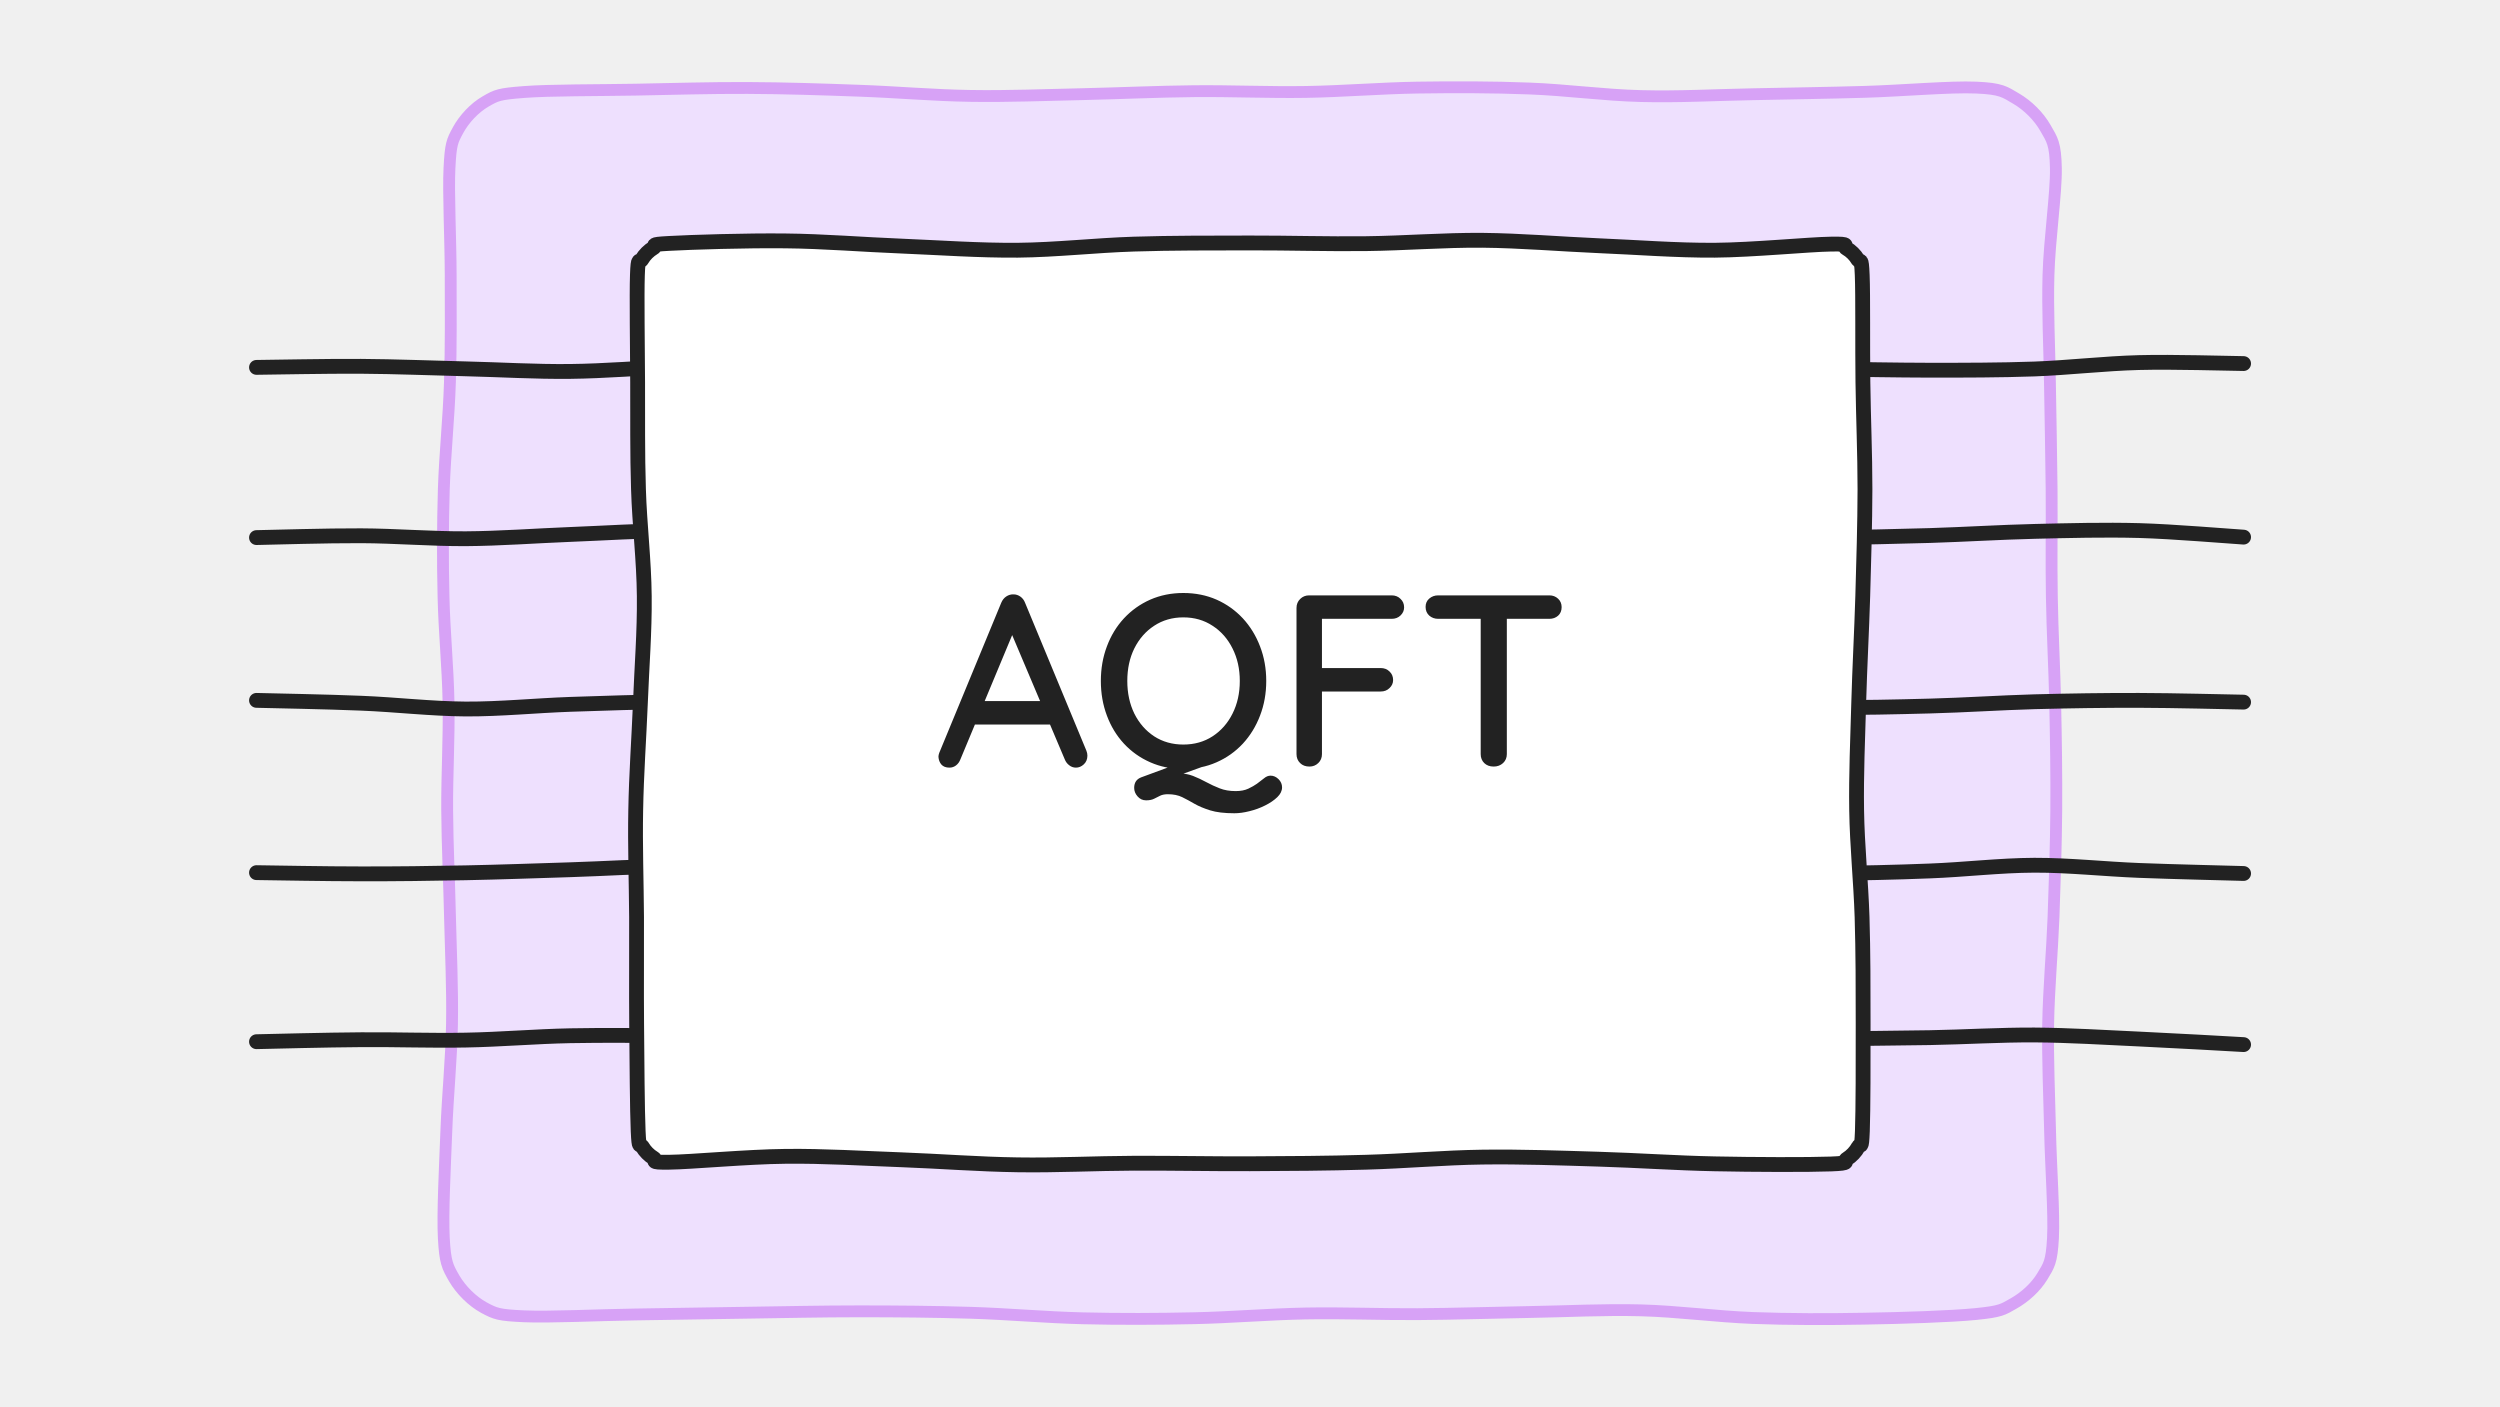
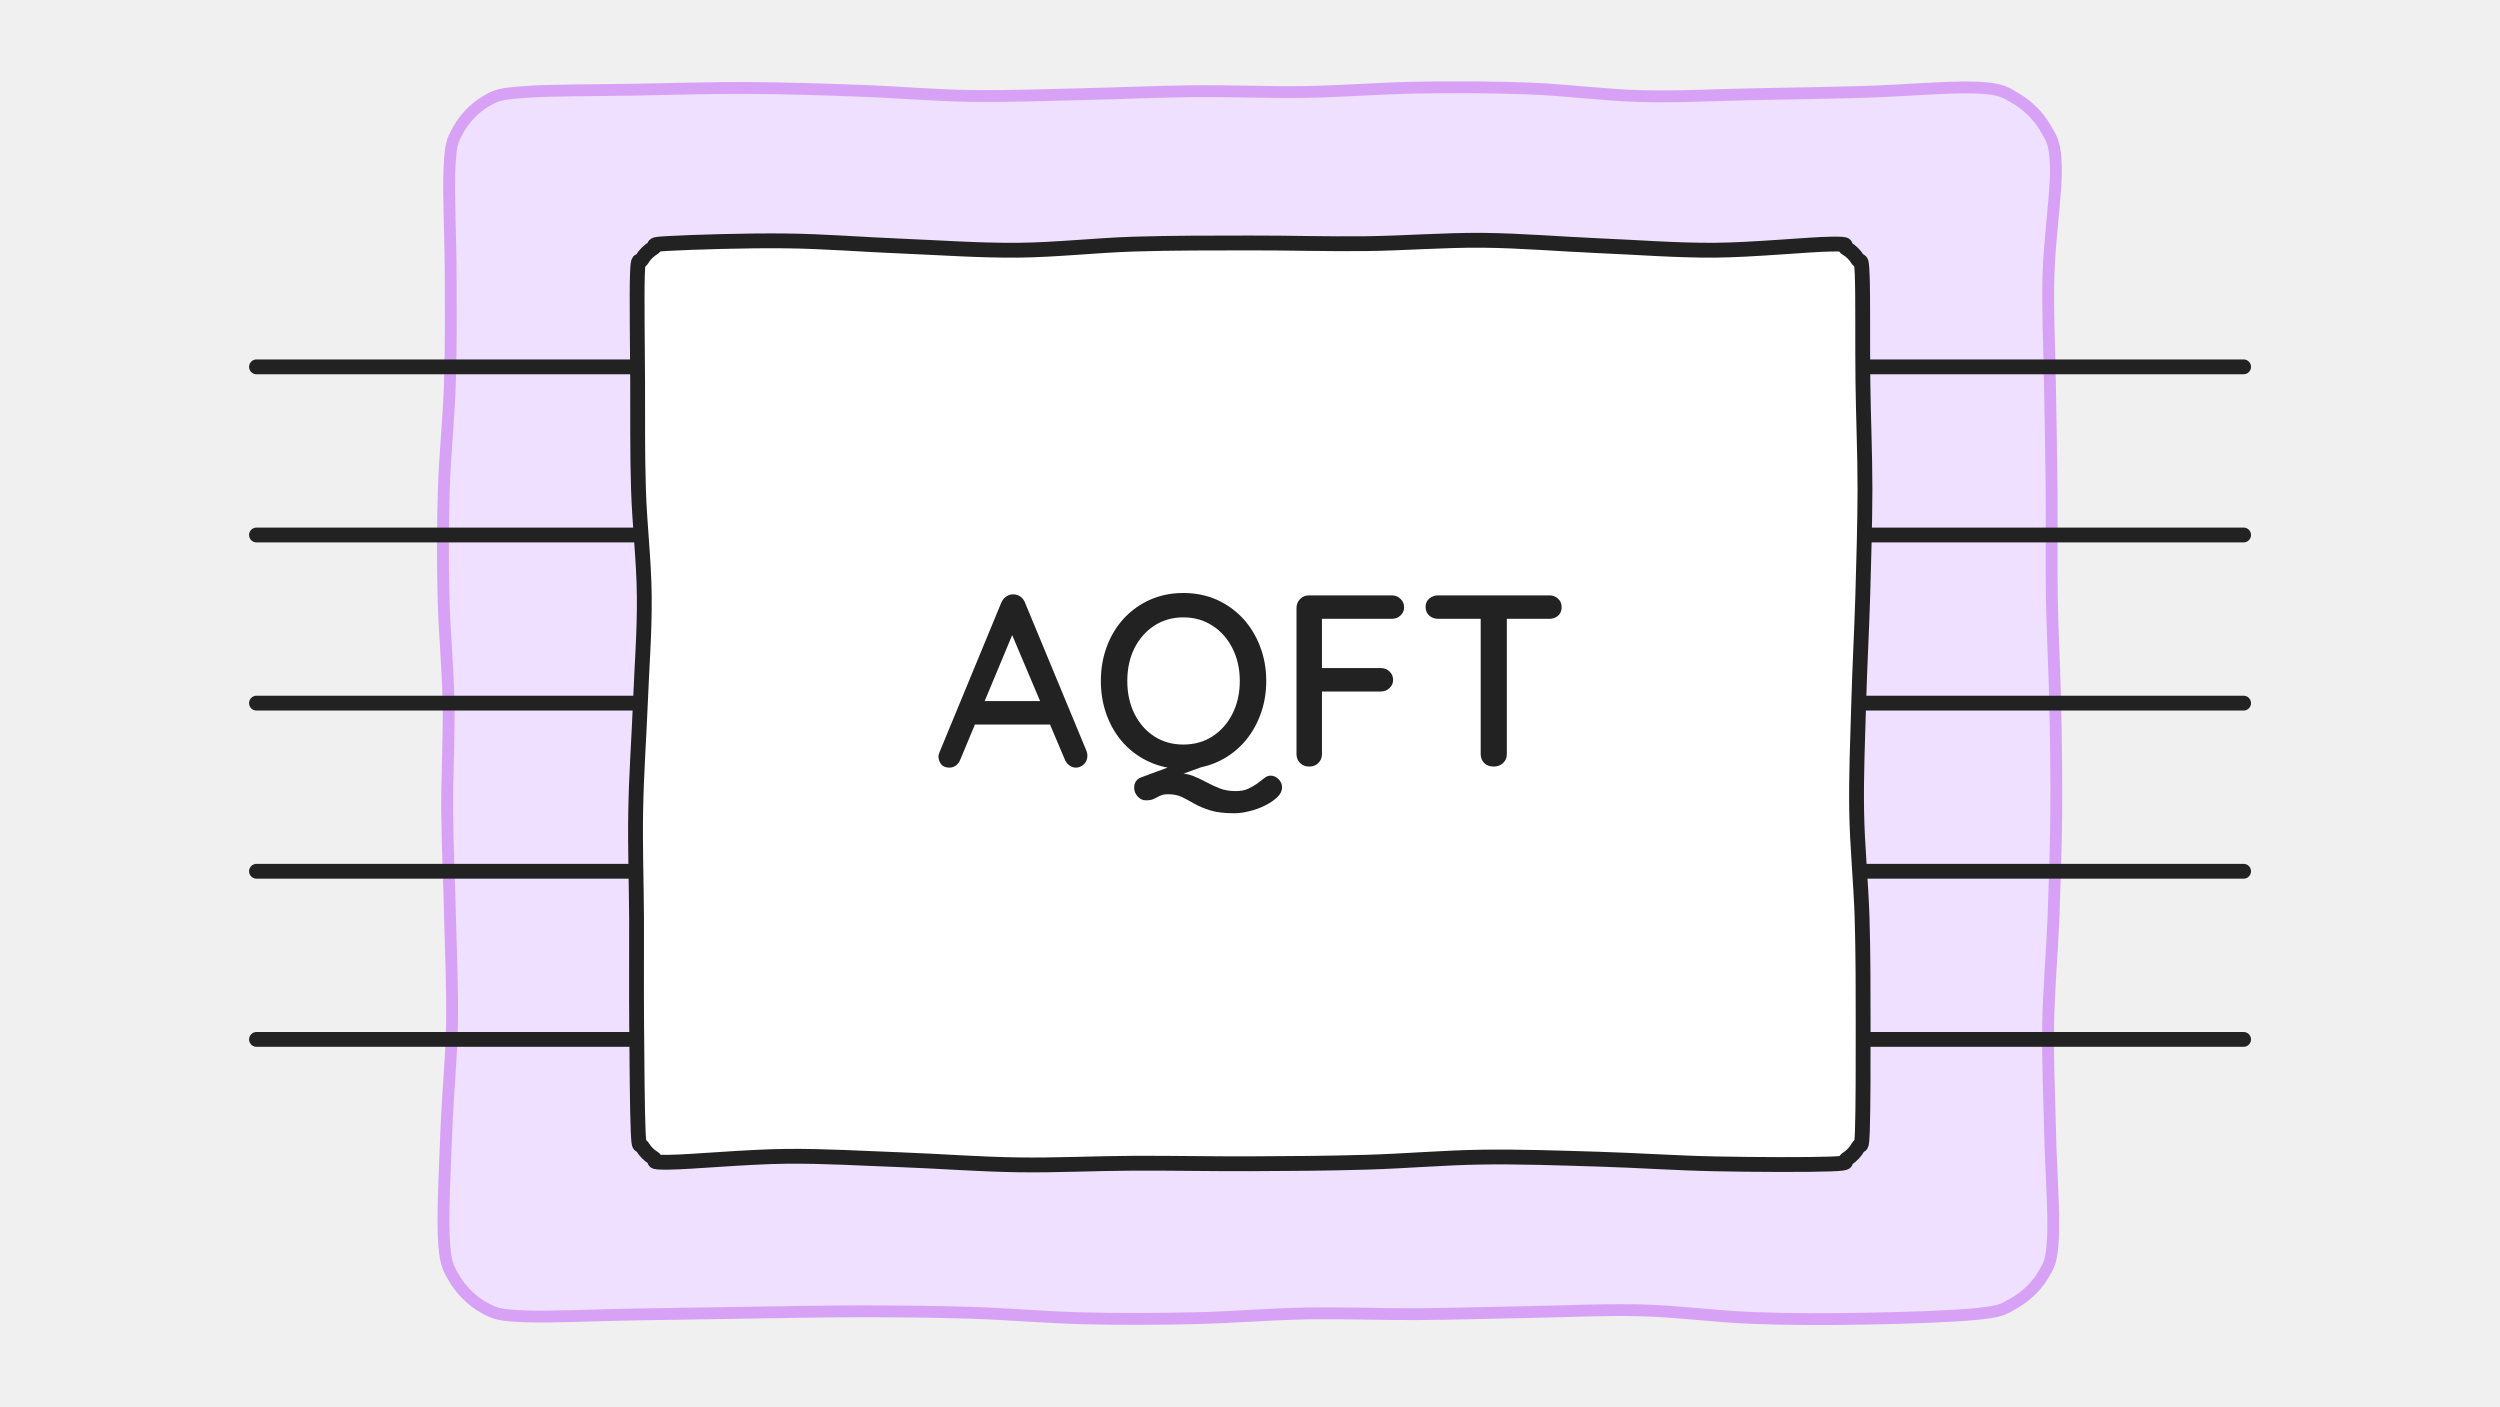
<svg xmlns="http://www.w3.org/2000/svg" viewBox="-33.56 -48 327.11 184" width="327.11" height="184">
  <g stroke-linecap="round" stroke-linejoin="round">
    <path d="M230.25,-35.09C231.76,-34.21 233.22,-32.76 234.08,-31.24C234.95,-29.73 235.38,-29.21 235.44,-26C235.5,-22.79 234.6,-16.67 234.47,-12C234.34,-7.33 234.59,-2.67 234.66,2C234.73,6.67 234.84,11.33 234.88,16C234.92,20.67 234.83,25.33 234.91,30C234.98,34.67 235.25,39.33 235.35,44C235.45,48.67 235.52,53.33 235.49,58C235.45,62.67 235.3,67.33 235.13,72C234.95,76.67 234.51,81.33 234.43,86C234.36,90.67 234.57,95.33 234.68,100C234.78,104.67 235.23,110.83 235.06,114C234.89,117.17 234.52,117.58 233.67,119C232.81,120.43 231.38,121.72 229.93,122.54C228.49,123.36 228.26,123.6 225,123.93C221.74,124.26 215.26,124.46 210.38,124.54C205.51,124.63 200.64,124.63 195.77,124.45C190.9,124.26 186.03,123.58 181.15,123.45C176.28,123.32 171.41,123.59 166.54,123.67C161.67,123.75 156.79,123.92 151.92,123.95C147.05,123.98 142.18,123.77 137.31,123.86C132.44,123.95 127.56,124.38 122.69,124.48C117.82,124.59 112.95,124.61 108.08,124.49C103.21,124.37 98.33,123.92 93.46,123.77C88.59,123.62 83.72,123.58 78.85,123.58C73.97,123.58 69.1,123.69 64.23,123.76C59.36,123.83 54.49,123.91 49.62,123.99C44.74,124.06 38.31,124.38 35,124.23C31.69,124.08 31.27,123.91 29.75,123.09C28.23,122.26 26.75,120.78 25.87,119.27C25,117.75 24.68,117.21 24.51,114C24.34,110.79 24.66,104.67 24.84,100C25.01,95.33 25.5,90.67 25.58,86C25.66,81.33 25.43,76.67 25.32,72C25.22,67.33 24.98,62.67 24.95,58C24.92,53.33 25.21,48.67 25.13,44C25.05,39.33 24.57,34.67 24.47,30C24.36,25.33 24.37,20.67 24.51,16C24.66,11.33 25.17,6.67 25.31,2C25.46,-2.67 25.42,-7.33 25.41,-12C25.4,-16.67 25.09,-22.84 25.25,-26C25.41,-29.16 25.59,-29.52 26.38,-30.98C27.17,-32.43 28.53,-33.89 29.97,-34.72C31.4,-35.55 31.73,-35.71 35,-35.96C38.27,-36.22 44.74,-36.18 49.62,-36.27C54.49,-36.36 59.36,-36.51 64.23,-36.49C69.1,-36.47 73.97,-36.31 78.85,-36.13C83.72,-35.96 88.59,-35.52 93.46,-35.45C98.33,-35.37 103.21,-35.58 108.08,-35.68C112.95,-35.79 117.82,-36.02 122.69,-36.07C127.56,-36.12 132.44,-35.89 137.31,-35.97C142.18,-36.05 147.05,-36.46 151.92,-36.54C156.79,-36.61 161.67,-36.61 166.54,-36.42C171.41,-36.24 176.28,-35.55 181.15,-35.43C186.03,-35.3 190.9,-35.58 195.77,-35.67C200.64,-35.77 205.51,-35.84 210.38,-35.98C215.26,-36.12 221.69,-36.69 225,-36.54C228.31,-36.4 228.74,-35.98 230.25,-35.09Z" fill="#EEE0FE" stroke="#D7A2F6" stroke-width="1.55" />
-     <path d="M0,0.07C2.28,0.05 9.12,-0.1 13.68,-0.07C18.25,-0.04 22.81,0.15 27.37,0.26C31.93,0.37 36.49,0.65 41.05,0.6C45.61,0.55 50.18,0.15 54.74,-0.03C59.3,-0.2 63.86,-0.4 68.42,-0.46C72.98,-0.53 77.54,-0.5 82.11,-0.41C86.67,-0.32 91.23,0.01 95.79,0.08C100.35,0.16 104.91,0.02 109.47,0.06C114.04,0.1 118.6,0.25 123.16,0.34C127.72,0.42 132.28,0.71 136.84,0.58C141.4,0.46 145.96,-0.22 150.53,-0.4C155.09,-0.58 159.65,-0.54 164.21,-0.49C168.77,-0.44 173.33,-0.18 177.89,-0.11C182.46,-0.03 187.02,-0.1 191.58,-0.03C196.14,0.03 200.7,0.19 205.26,0.27C209.82,0.34 214.39,0.43 218.95,0.44C223.51,0.44 228.07,0.44 232.63,0.28C237.19,0.11 241.75,-0.44 246.32,-0.56C250.88,-0.68 257.72,-0.45 260,-0.43" fill="none" stroke="#222222" stroke-width="1.94" />
-     <path d="M0,22.34C2.28,22.3 9.12,22.08 13.68,22.1C18.25,22.12 22.81,22.51 27.37,22.49C31.93,22.46 36.49,22.11 41.05,21.93C45.61,21.75 50.18,21.45 54.74,21.41C59.3,21.36 63.86,21.55 68.42,21.67C72.98,21.8 77.54,22.05 82.11,22.16C86.67,22.27 91.23,22.35 95.79,22.35C100.35,22.35 104.91,22.15 109.47,22.16C114.04,22.17 118.6,22.46 123.16,22.38C127.72,22.31 132.28,21.89 136.84,21.71C141.4,21.52 145.96,21.22 150.53,21.28C155.09,21.34 159.65,21.91 164.21,22.07C168.77,22.22 173.33,22.15 177.89,22.19C182.46,22.22 187.02,22.24 191.58,22.27C196.14,22.29 200.7,22.38 205.26,22.34C209.82,22.31 214.39,22.2 218.95,22.07C223.51,21.93 228.07,21.64 232.63,21.53C237.19,21.42 241.75,21.3 246.32,21.42C250.88,21.55 257.72,22.14 260,22.28" fill="none" stroke="#222222" stroke-width="1.94" />
-     <path d="M0,43.64C2.28,43.7 9.12,43.82 13.68,44.01C18.25,44.19 22.81,44.74 27.37,44.77C31.93,44.79 36.49,44.32 41.05,44.16C45.61,44 50.18,43.86 54.74,43.8C59.3,43.73 63.86,43.77 68.42,43.75C72.98,43.73 77.54,43.67 82.11,43.68C86.67,43.69 91.23,43.72 95.79,43.82C100.35,43.92 104.91,44.12 109.47,44.27C114.04,44.42 118.6,44.77 123.16,44.72C127.72,44.66 132.28,44.1 136.84,43.92C141.4,43.75 145.96,43.67 150.53,43.67C155.09,43.66 159.65,43.91 164.21,43.89C168.77,43.87 173.33,43.5 177.89,43.53C182.46,43.56 187.02,43.89 191.58,44.06C196.14,44.23 200.7,44.51 205.26,44.56C209.82,44.61 214.39,44.5 218.95,44.38C223.51,44.26 228.07,43.95 232.63,43.82C237.19,43.7 241.75,43.63 246.32,43.64C250.88,43.65 257.72,43.83 260,43.87" fill="none" stroke="#222222" stroke-width="1.94" />
-     <path d="M0,66.18C2.28,66.21 9.12,66.34 13.68,66.34C18.25,66.35 22.81,66.29 27.37,66.2C31.93,66.11 36.49,65.94 41.05,65.8C45.61,65.66 50.18,65.34 54.74,65.35C59.3,65.35 63.86,65.65 68.42,65.83C72.98,66.02 77.54,66.41 82.11,66.46C86.67,66.5 91.23,66.11 95.79,66.1C100.35,66.08 104.91,66.36 109.47,66.37C114.04,66.38 118.6,66.31 123.16,66.14C127.72,65.98 132.28,65.49 136.84,65.4C141.4,65.31 145.96,65.49 150.53,65.6C155.09,65.71 159.65,65.94 164.21,66.07C168.77,66.2 173.33,66.37 177.89,66.39C182.46,66.41 187.02,66.2 191.58,66.18C196.14,66.17 200.7,66.32 205.26,66.28C209.82,66.24 214.39,66.14 218.95,65.96C223.51,65.79 228.07,65.23 232.63,65.21C237.19,65.2 241.75,65.71 246.32,65.89C250.88,66.07 257.72,66.22 260,66.29" fill="none" stroke="#222222" stroke-width="1.94" />
-     <path d="M0,88.3C2.28,88.25 9.12,88.07 13.68,88.04C18.25,88 22.81,88.18 27.37,88.09C31.93,88.01 36.49,87.61 41.05,87.52C45.61,87.44 50.18,87.47 54.74,87.56C59.3,87.65 63.86,87.91 68.42,88.07C72.98,88.24 77.54,88.55 82.11,88.57C86.67,88.6 91.23,88.33 95.79,88.23C100.35,88.12 104.91,87.96 109.47,87.93C114.04,87.9 118.6,88.13 123.16,88.03C127.72,87.94 132.28,87.41 136.84,87.36C141.4,87.3 145.96,87.53 150.53,87.71C155.09,87.9 159.65,88.37 164.21,88.48C168.77,88.58 173.33,88.39 177.89,88.34C182.46,88.29 187.02,88.24 191.58,88.17C196.14,88.1 200.7,88 205.26,87.93C209.82,87.87 214.39,87.85 218.95,87.77C223.51,87.69 228.07,87.4 232.63,87.42C237.19,87.45 241.75,87.74 246.32,87.95C250.88,88.16 257.72,88.55 260,88.68" fill="none" stroke="#222222" stroke-width="1.94" />
+     <path d="M0,0C2.28,0 9.12,0 13.68,0C18.25,0 22.81,0 27.37,0C31.93,0 36.49,0 41.05,0C45.61,0 50.18,0 54.74,0C59.3,0 63.86,0 68.42,0C72.98,0 77.54,0 82.11,0C86.67,0 91.23,0 95.79,0C100.35,0 104.91,0 109.47,0C114.04,0 118.6,0 123.16,0C127.72,0 132.28,0 136.84,0C141.4,0 145.96,0 150.53,0C155.09,0 159.65,0 164.21,0C168.77,0 173.33,0 177.89,0C182.46,0 187.02,0 191.58,0C196.14,0 200.7,0 205.26,0C209.82,0 214.39,0 218.95,0C223.51,0 228.07,0 232.63,0C237.19,0 241.75,0 246.32,0C250.88,0 257.72,0 260,0" fill="none" stroke="#222222" stroke-width="1.94" />
+     <path d="M0,22C2.28,22 9.12,22 13.68,22C18.25,22 22.81,22 27.37,22C31.93,22 36.49,22 41.05,22C45.61,22 50.18,22 54.74,22C59.3,22 63.86,22 68.42,22C72.98,22 77.54,22 82.11,22C86.67,22 91.23,22 95.79,22C100.35,22 104.91,22 109.47,22C114.04,22 118.6,22 123.16,22C127.72,22 132.28,22 136.84,22C141.4,22 145.96,22 150.53,22C155.09,22 159.65,22 164.21,22C168.77,22 173.33,22 177.89,22C182.46,22 187.02,22 191.58,22C196.14,22 200.7,22 205.26,22C209.82,22 214.39,22 218.95,22C223.51,22 228.07,22 232.63,22C237.19,22 241.75,22 246.32,22C250.88,22 257.72,22 260,22" fill="none" stroke="#222222" stroke-width="1.94" />
+     <path d="M0,44C2.28,44 9.12,44 13.68,44C18.25,44 22.81,44 27.37,44C31.93,44 36.49,44 41.05,44C45.61,44 50.18,44 54.74,44C59.3,44 63.86,44 68.42,44C72.98,44 77.54,44 82.11,44C86.67,44 91.23,44 95.79,44C100.35,44 104.91,44 109.47,44C114.04,44 118.6,44 123.16,44C127.72,44 132.28,44 136.84,44C141.4,44 145.96,44 150.53,44C155.09,44 159.65,44 164.21,44C168.77,44 173.33,44 177.89,44C182.46,44 187.02,44 191.58,44C196.14,44 200.7,44 205.26,44C209.82,44 214.39,44 218.95,44C223.51,44 228.07,44 232.63,44C237.19,44 241.75,44 246.32,44C250.88,44 257.72,44 260,44" fill="none" stroke="#222222" stroke-width="1.94" />
+     <path d="M0,66C2.28,66 9.12,66 13.68,66C18.25,66 22.81,66 27.37,66C31.93,66 36.49,66 41.05,66C45.61,66 50.18,66 54.74,66C59.3,66 63.86,66 68.42,66C72.98,66 77.54,66 82.11,66C86.67,66 91.23,66 95.79,66C100.35,66 104.91,66 109.47,66C114.04,66 118.6,66 123.16,66C127.72,66 132.28,66 136.84,66C141.4,66 145.96,66 150.53,66C155.09,66 159.65,66 164.21,66C168.77,66 173.33,66 177.89,66C182.46,66 187.02,66 191.58,66C196.14,66 200.7,66 205.26,66C209.82,66 214.39,66 218.95,66C223.51,66 228.07,66 232.63,66C237.19,66 241.75,66 246.32,66C250.88,66 257.72,66 260,66" fill="none" stroke="#222222" stroke-width="1.94" />
+     <path d="M0,88C2.28,88 9.12,88 13.68,88C18.25,88 22.81,88 27.37,88C31.93,88 36.49,88 41.05,88C45.61,88 50.18,88 54.74,88C59.3,88 63.86,88 68.42,88C72.98,88 77.54,88 82.11,88C86.67,88 91.23,88 95.79,88C100.35,88 104.91,88 109.47,88C114.04,88 118.6,88 123.16,88C127.72,88 132.28,88 136.84,88C141.4,88 145.96,88 150.53,88C155.09,88 159.65,88 164.21,88C168.77,88 173.33,88 177.89,88C182.46,88 187.02,88 191.58,88C196.14,88 200.7,88 205.26,88C209.82,88 214.39,88 218.95,88C223.51,88 228.07,88 232.63,88C237.19,88 241.75,88 246.32,88C250.88,88 257.72,88 260,88" fill="none" stroke="#222222" stroke-width="1.94" />
    <path d="M208.03,-15.51C208.62,-15.18 209.18,-14.62 209.52,-14.04C209.87,-13.45 209.99,-14.67 210.1,-12C210.21,-9.33 210.13,-2.67 210.19,2C210.25,6.67 210.46,11.33 210.46,16C210.45,20.67 210.3,25.33 210.17,30C210.03,34.67 209.77,39.33 209.64,44C209.51,48.67 209.3,53.33 209.37,58C209.44,62.67 209.93,67.33 210.08,72C210.22,76.67 210.22,81.33 210.22,86C210.23,90.67 210.22,97.32 210.12,100C210.01,102.68 209.92,101.46 209.58,102.07C209.25,102.68 208.7,103.27 208.1,103.64C207.5,104.01 208.88,104.19 206,104.3C203.12,104.41 195.87,104.39 190.8,104.28C185.73,104.18 180.67,103.82 175.6,103.67C170.53,103.52 165.47,103.33 160.4,103.4C155.33,103.47 150.27,103.93 145.2,104.07C140.13,104.22 135.07,104.25 130,104.27C124.93,104.29 119.87,104.18 114.8,104.2C109.73,104.22 104.67,104.49 99.6,104.41C94.53,104.34 89.47,103.94 84.4,103.75C79.33,103.57 74.27,103.24 69.2,103.3C64.13,103.35 56.87,104.04 54,104.07C51.13,104.11 52.55,103.87 51.96,103.53C51.38,103.19 50.82,102.62 50.48,102.03C50.15,101.44 50.06,102.67 49.94,100C49.82,97.33 49.78,90.67 49.74,86C49.7,81.33 49.75,76.67 49.73,72C49.7,67.33 49.53,62.67 49.62,58C49.7,53.33 50.04,48.67 50.23,44C50.41,39.33 50.79,34.67 50.74,30C50.7,25.33 50.12,20.67 49.98,16C49.83,11.33 49.89,6.67 49.87,2C49.85,-2.67 49.75,-9.32 49.84,-12C49.93,-14.68 50.08,-13.47 50.43,-14.06C50.78,-14.66 51.35,-15.22 51.94,-15.57C52.54,-15.91 51.12,-16 54,-16.15C56.88,-16.31 64.13,-16.54 69.2,-16.48C74.27,-16.43 79.33,-16 84.4,-15.8C89.47,-15.59 94.53,-15.22 99.6,-15.26C104.67,-15.31 109.73,-15.9 114.8,-16.06C119.87,-16.22 124.93,-16.2 130,-16.21C135.07,-16.22 140.13,-16.06 145.2,-16.12C150.27,-16.18 155.33,-16.6 160.4,-16.56C165.47,-16.51 170.53,-16.07 175.6,-15.85C180.67,-15.64 185.73,-15.23 190.8,-15.26C195.87,-15.3 203.13,-16.02 206,-16.06C208.87,-16.11 207.44,-15.85 208.03,-15.51Z" fill="#FFFFFF" stroke="#222222" stroke-width="1.94" />
    <path d="M99.31,34.06L92.11,51.34Q91.92,51.85 91.53,52.15Q91.15,52.44 90.67,52.44Q89.97,52.44 89.61,52.03Q89.27,51.63 89.23,51.02Q89.23,50.8 89.33,50.52L97.45,30.86Q97.68,30.32 98.11,30.04Q98.55,29.75 99.06,29.77Q99.53,29.77 99.95,30.06Q100.37,30.36 100.56,30.86L108.59,50.23Q108.72,50.55 108.72,50.87Q108.72,51.57 108.25,52.01Q107.79,52.44 107.22,52.44Q106.73,52.44 106.34,52.13Q105.94,51.83 105.75,51.34L98.48,34.16L99.31,34.06ZM93.39,46.8L94.83,43.73L103.89,43.73L104.43,46.8L93.39,46.8ZM132.69,53.49Q133.26,53.49 133.73,53.95Q134.19,54.41 134.19,55.02Q134.19,55.7 133.57,56.3Q132.94,56.91 131.97,57.39Q131,57.88 129.92,58.14Q128.85,58.41 127.95,58.41Q126,58.41 124.78,58.03Q123.57,57.65 122.73,57.17Q121.91,56.69 121.12,56.3Q120.34,55.92 119.25,55.92Q118.64,55.92 118.25,56.11Q117.88,56.3 117.45,56.51Q117.04,56.72 116.4,56.72Q115.73,56.72 115.28,56.2Q114.84,55.7 114.84,55.09Q114.84,54.06 115.76,53.71L122,51.41L124.91,51.92L119.06,54.03L120.44,53.17Q121.62,53.17 122.53,53.52Q123.44,53.88 124.28,54.34Q125.13,54.8 126.03,55.15Q126.93,55.51 128.12,55.51Q129.1,55.51 129.78,55.19Q130.45,54.87 130.9,54.55Q131.44,54.16 131.84,53.83Q132.24,53.49 132.69,53.49ZM132.12,41.1Q132.12,43.53 131.31,45.63Q130.51,47.73 129.06,49.3Q127.6,50.87 125.62,51.74Q123.63,52.62 121.27,52.62Q118.93,52.62 116.94,51.74Q114.96,50.87 113.5,49.3Q112.05,47.73 111.27,45.63Q110.48,43.53 110.48,41.1Q110.48,38.67 111.27,36.58Q112.05,34.48 113.5,32.91Q114.96,31.34 116.94,30.46Q118.93,29.59 121.27,29.59Q123.63,29.59 125.62,30.46Q127.6,31.34 129.06,32.91Q130.51,34.48 131.31,36.58Q132.12,38.67 132.12,41.1ZM128.66,41.1Q128.66,38.73 127.71,36.85Q126.77,34.96 125.1,33.88Q123.44,32.78 121.27,32.78Q119.12,32.78 117.45,33.88Q115.8,34.96 114.86,36.84Q113.94,38.7 113.94,41.1Q113.94,43.48 114.86,45.37Q115.8,47.25 117.45,48.34Q119.12,49.42 121.27,49.42Q123.44,49.42 125.1,48.34Q126.77,47.25 127.71,45.37Q128.66,43.48 128.66,41.1ZM137.78,52.3Q137.01,52.3 136.55,51.84Q136.08,51.38 136.08,50.67L136.08,31.54Q136.08,30.84 136.56,30.37Q137.04,29.9 137.72,29.9L148.53,29.9Q149.24,29.9 149.69,30.36Q150.16,30.8 150.16,31.47Q150.16,32.08 149.69,32.53Q149.24,32.97 148.53,32.97L139.19,32.97L139.41,32.66L139.41,39.8L139.22,39.41L147.09,39.41Q147.8,39.41 148.25,39.86Q148.72,40.3 148.72,40.98Q148.72,41.59 148.25,42.03Q147.8,42.48 147.09,42.48L139.16,42.48L139.41,42.23L139.41,50.67Q139.41,51.38 138.93,51.84Q138.45,52.3 137.78,52.3ZM161.88,52.3Q161.11,52.3 160.64,51.84Q160.18,51.38 160.18,50.67L160.18,31.5L163.6,31.5L163.6,50.67Q163.6,51.38 163.11,51.84Q162.61,52.3 161.88,52.3ZM154.61,32.97Q153.94,32.97 153.45,32.55Q152.97,32.11 152.97,31.41Q152.97,30.73 153.45,30.32Q153.94,29.9 154.61,29.9L169.17,29.9Q169.84,29.9 170.31,30.34Q170.77,30.77 170.77,31.44Q170.77,32.14 170.31,32.56Q169.84,32.97 169.17,32.97L154.61,32.97Z" fill="#222222" stroke="none" />
  </g>
</svg>
